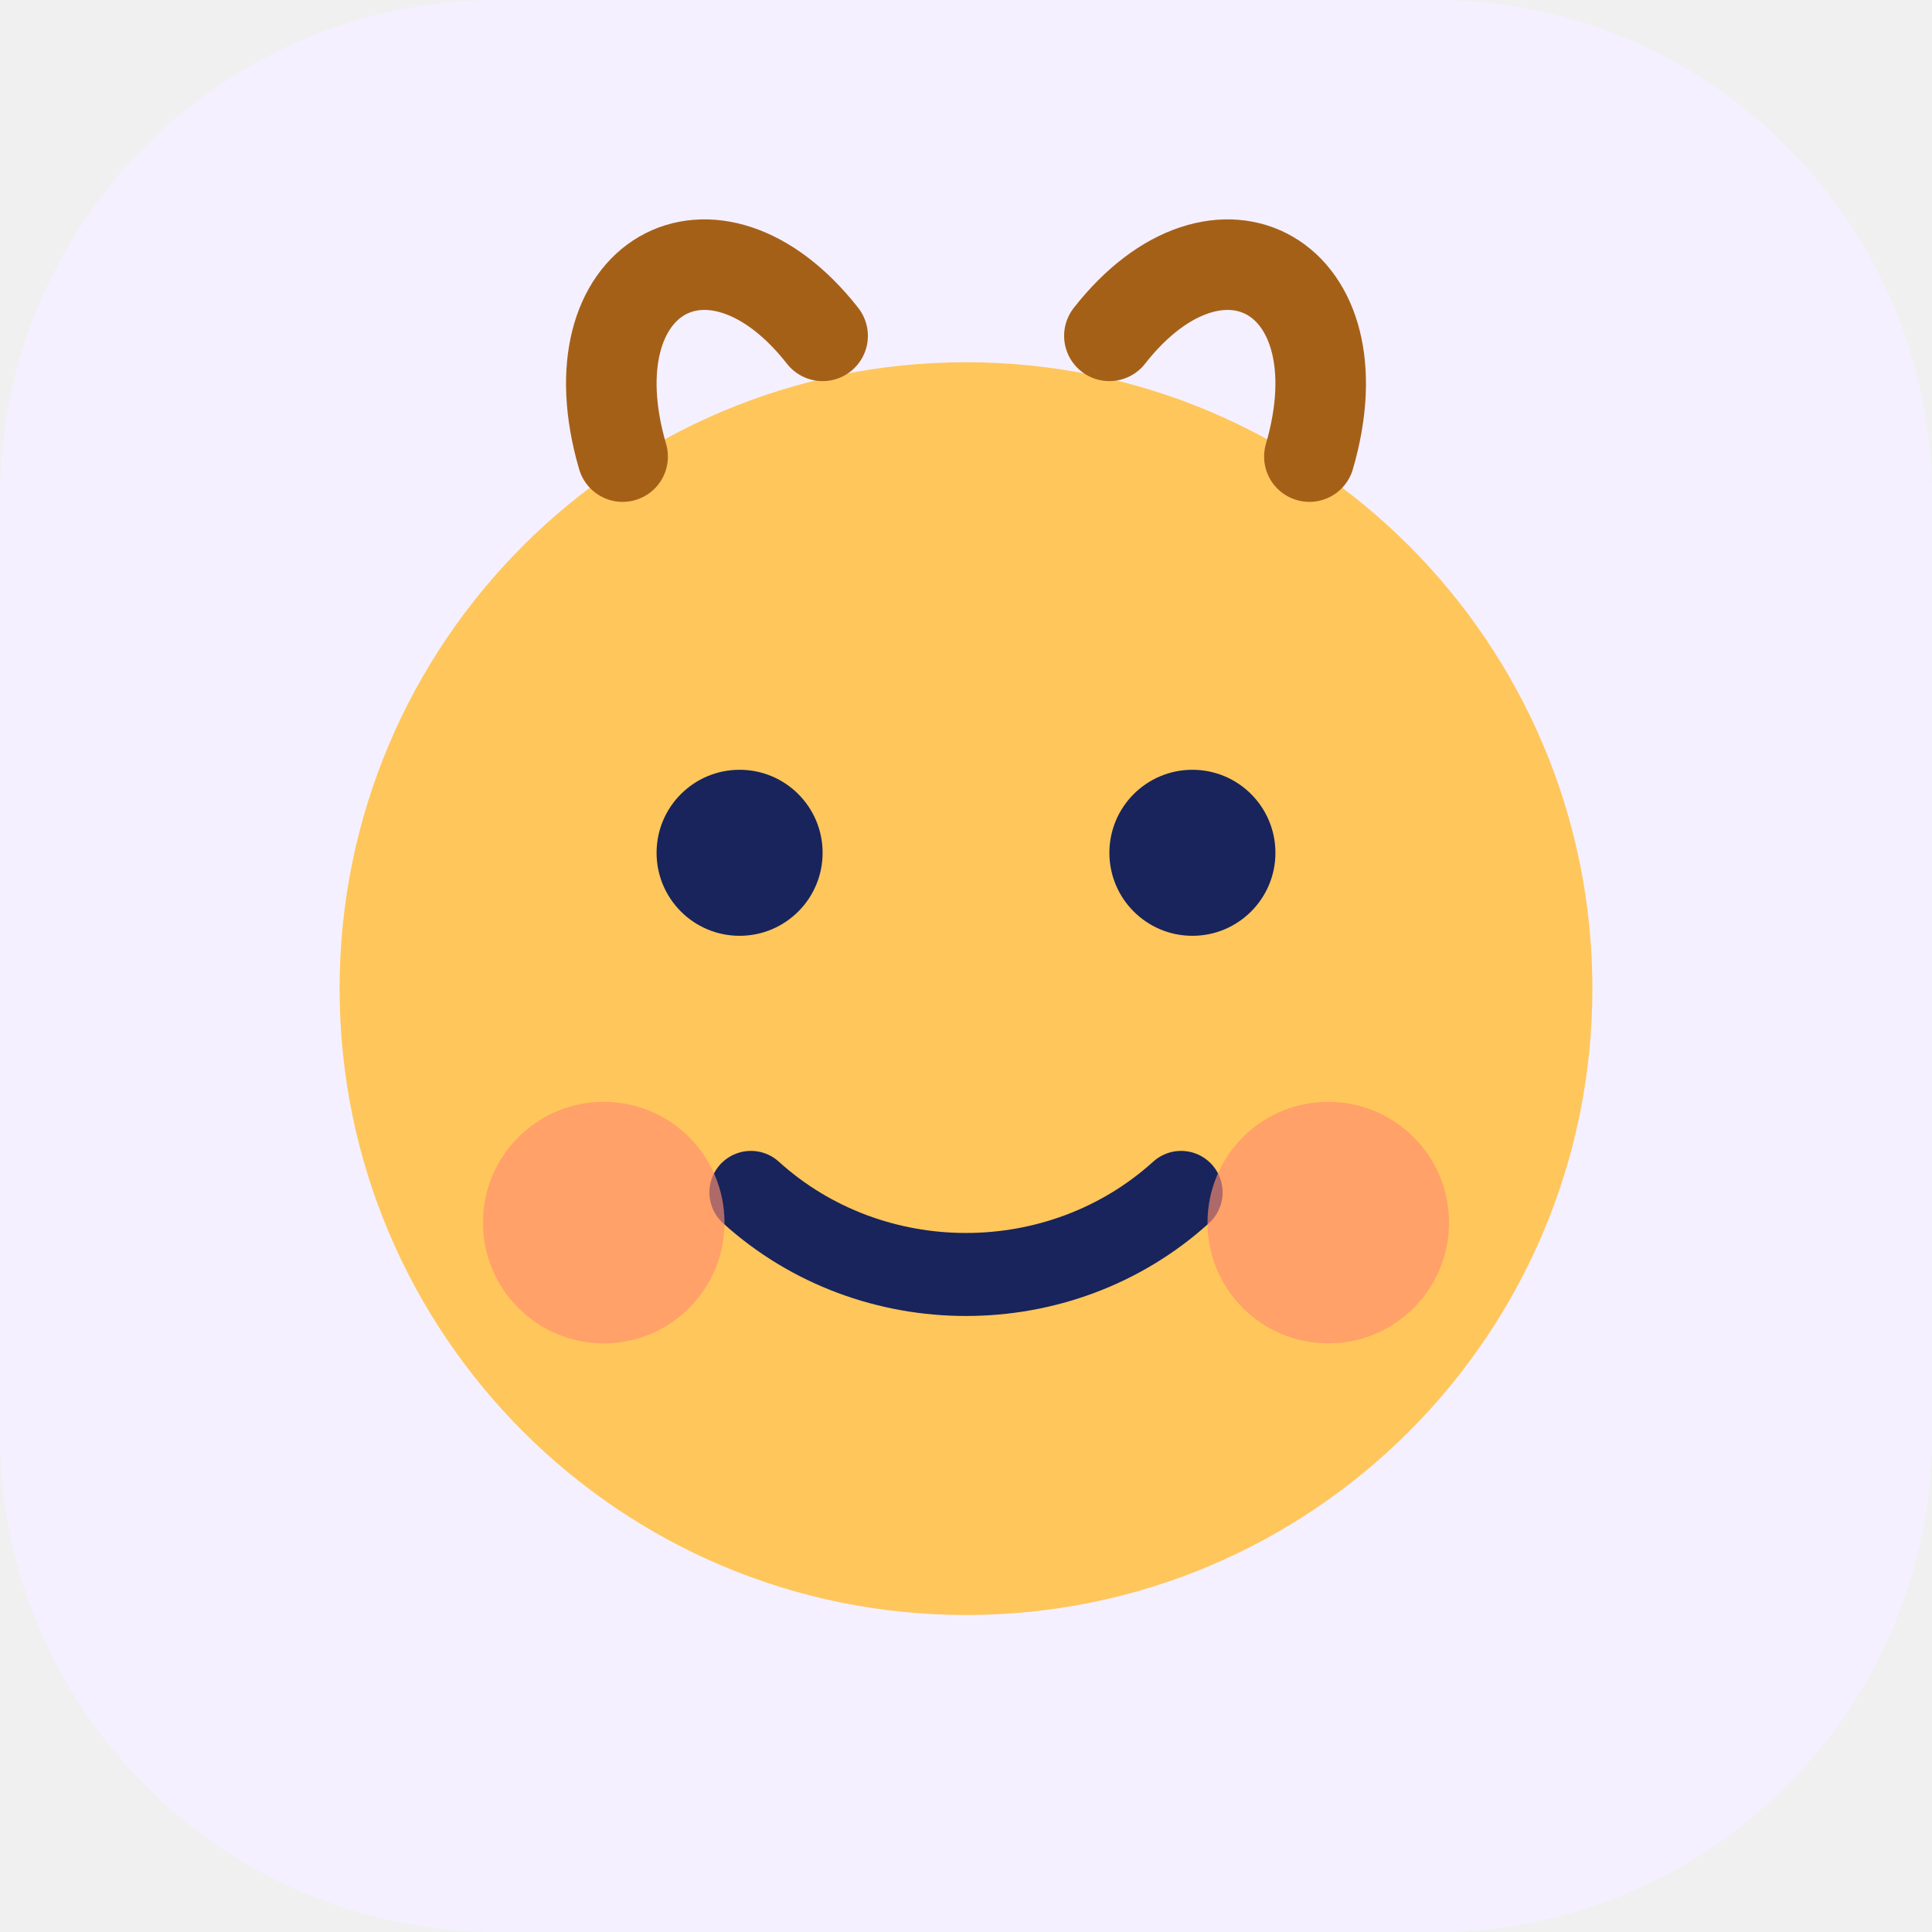
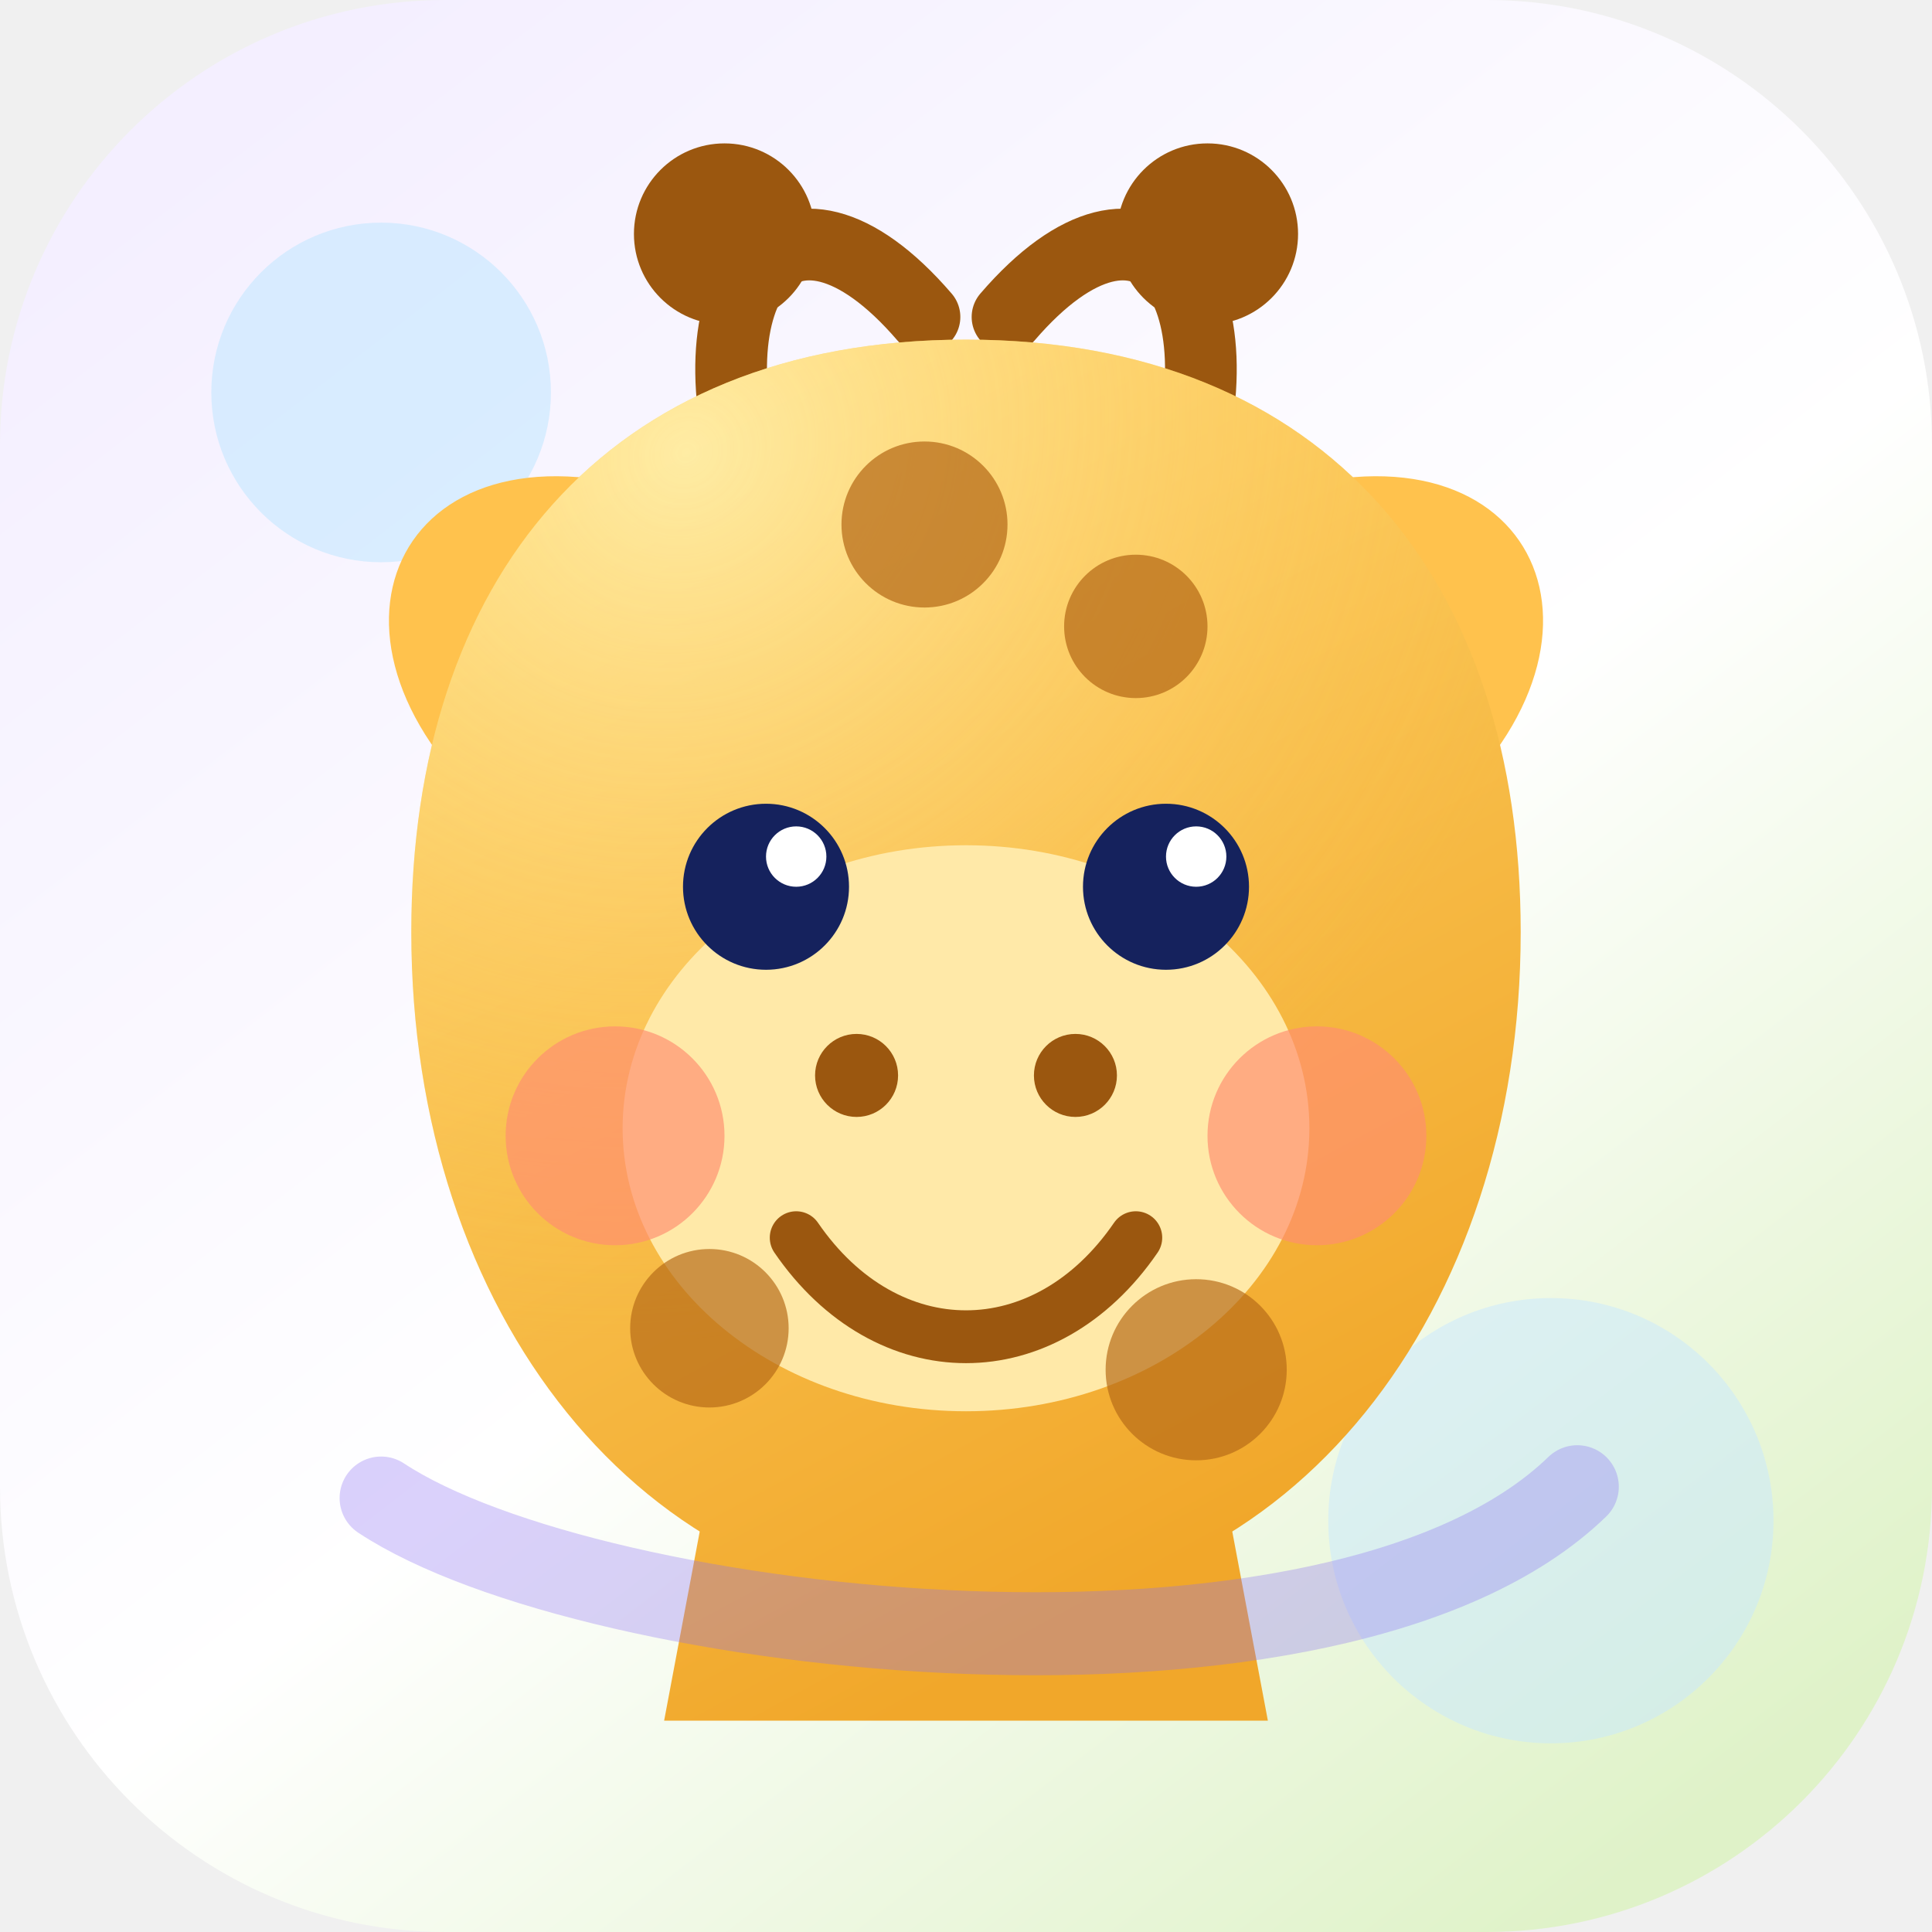
- <svg xmlns="http://www.w3.org/2000/svg" width="512" height="512" viewBox="0 0 512 512" role="img" aria-label="Flowi">
-   <rect width="512" height="512" rx="132" fill="#f5f0ff" />
-   <circle cx="256" cy="262" r="166" fill="#ffc65b" />
-   <circle cx="196" cy="226" r="22" fill="#18245b" />
-   <circle cx="316" cy="226" r="22" fill="#18245b" />
-   <path d="M199 316c32 29 82 29 114 0" fill="none" stroke="#18245b" stroke-width="22" stroke-linecap="round" />
-   <path d="M165 121c-14-48 24-69 53-32M347 121c14-48-24-69-53-32" fill="none" stroke="#a56018" stroke-width="24" stroke-linecap="round" />
-   <circle cx="352" cy="324" r="32" fill="#ff8d70" opacity=".65" />
-   <circle cx="160" cy="324" r="32" fill="#ff8d70" opacity=".65" />
+ <svg xmlns="http://www.w3.org/2000/svg" width="512" height="512" viewBox="0 0 512 512" role="img" aria-label="Flowi lachende giraffe">
+   <defs>
+     <linearGradient id="bg" x1="74" y1="20" x2="438" y2="492" gradientUnits="userSpaceOnUse">
+       <stop stop-color="#f4efff" />
+       <stop offset=".55" stop-color="#ffffff" />
+       <stop offset="1" stop-color="#dff2c8" />
+     </linearGradient>
+     <linearGradient id="fur" x1="165" y1="86" x2="336" y2="402" gradientUnits="userSpaceOnUse">
+       <stop stop-color="#ffd86f" />
+       <stop offset="1" stop-color="#f1a72a" />
+     </linearGradient>
+     <radialGradient id="shine" cx="0" cy="0" r="1" gradientTransform="matrix(149 173 -189 162 181 120)" gradientUnits="userSpaceOnUse">
+       <stop stop-color="#fff6bd" />
+       <stop offset="1" stop-color="#ffc04a" stop-opacity="0" />
+     </radialGradient>
+   </defs>
+   <rect width="512" height="512" rx="118" fill="url(#bg)" />
+   <circle cx="101" cy="104" r="45" fill="#c8e8ff" opacity=".65" />
+   <circle cx="411" cy="403" r="59" fill="#c8e8ff" opacity=".5" />
+   <path d="M192 371c11-56 27-91 64-91s53 35 64 91l16 85H176l16-85Z" fill="url(#fur)" />
+   <path d="M128 213c-51-48-19-107 53-80 21 8 37 24 43 45l-53 56c-16 13-29 5-43-21Z" fill="#ffc24d" />
+   <path d="M384 213c51-48 19-107-53-80-21 8-37 24-43 45l53 56c16 13 29 5 43-21Z" fill="#ffc24d" />
+   <path d="M152 205c-16-21-3-45 32-32 11 5 19 13 21 21l-35 27c-8 5-13 3-18-16ZM360 205c16-21 3-45-32-32-11 5-19 13-21 21l35 27c8 5 13 3 18-16Z" fill="#ffad78" />
+   <path d="M200 132c-19-56 8-91 45-48M312 132c19-56-8-91-45-48" fill="none" stroke="#9b570f" stroke-width="19" stroke-linecap="round" />
+   <circle cx="192" cy="62" r="24" fill="#9b570f" />
+   <circle cx="320" cy="62" r="24" fill="#9b570f" />
+   <path d="M256 90c96 0 147 64 147 157 0 101-61 179-147 179s-147-78-147-179c0-93 51-157 147-157Z" fill="url(#fur)" />
+   <path d="M256 90c96 0 147 64 147 157 0 101-61 179-147 179s-147-78-147-179c0-93 51-157 147-157Z" fill="url(#shine)" opacity=".7" />
+   <ellipse cx="256" cy="299" rx="91" ry="75" fill="#ffe9a8" />
+   <circle cx="203" cy="235" r="22" fill="#15225d" />
+   <circle cx="309" cy="235" r="22" fill="#15225d" />
+   <circle cx="211" cy="227" r="8" fill="#fff" />
+   <circle cx="317" cy="227" r="8" fill="#fff" />
+   <circle cx="227" cy="285" r="11" fill="#9b570f" />
+   <circle cx="285" cy="285" r="11" fill="#9b570f" />
+   <path d="M211 328c24 35 66 35 90 0" fill="none" stroke="#9b570f" stroke-width="14" stroke-linecap="round" />
+   <circle cx="163" cy="301" r="29" fill="#ff8d70" opacity=".67" />
+   <circle cx="349" cy="301" r="29" fill="#ff8d70" opacity=".67" />
+   <circle cx="245" cy="139" r="22" fill="#b66a16" opacity=".72" />
+   <circle cx="301" cy="166" r="19" fill="#b66a16" opacity=".72" />
+   <circle cx="188" cy="352" r="21" fill="#b66a16" opacity=".68" />
+   <circle cx="317" cy="363" r="24" fill="#b66a16" opacity=".68" />
+   <path d="M101 397c56 37 253 59 317-3" fill="none" stroke="#8a6df1" stroke-width="22" stroke-linecap="round" opacity=".32" />
</svg>
